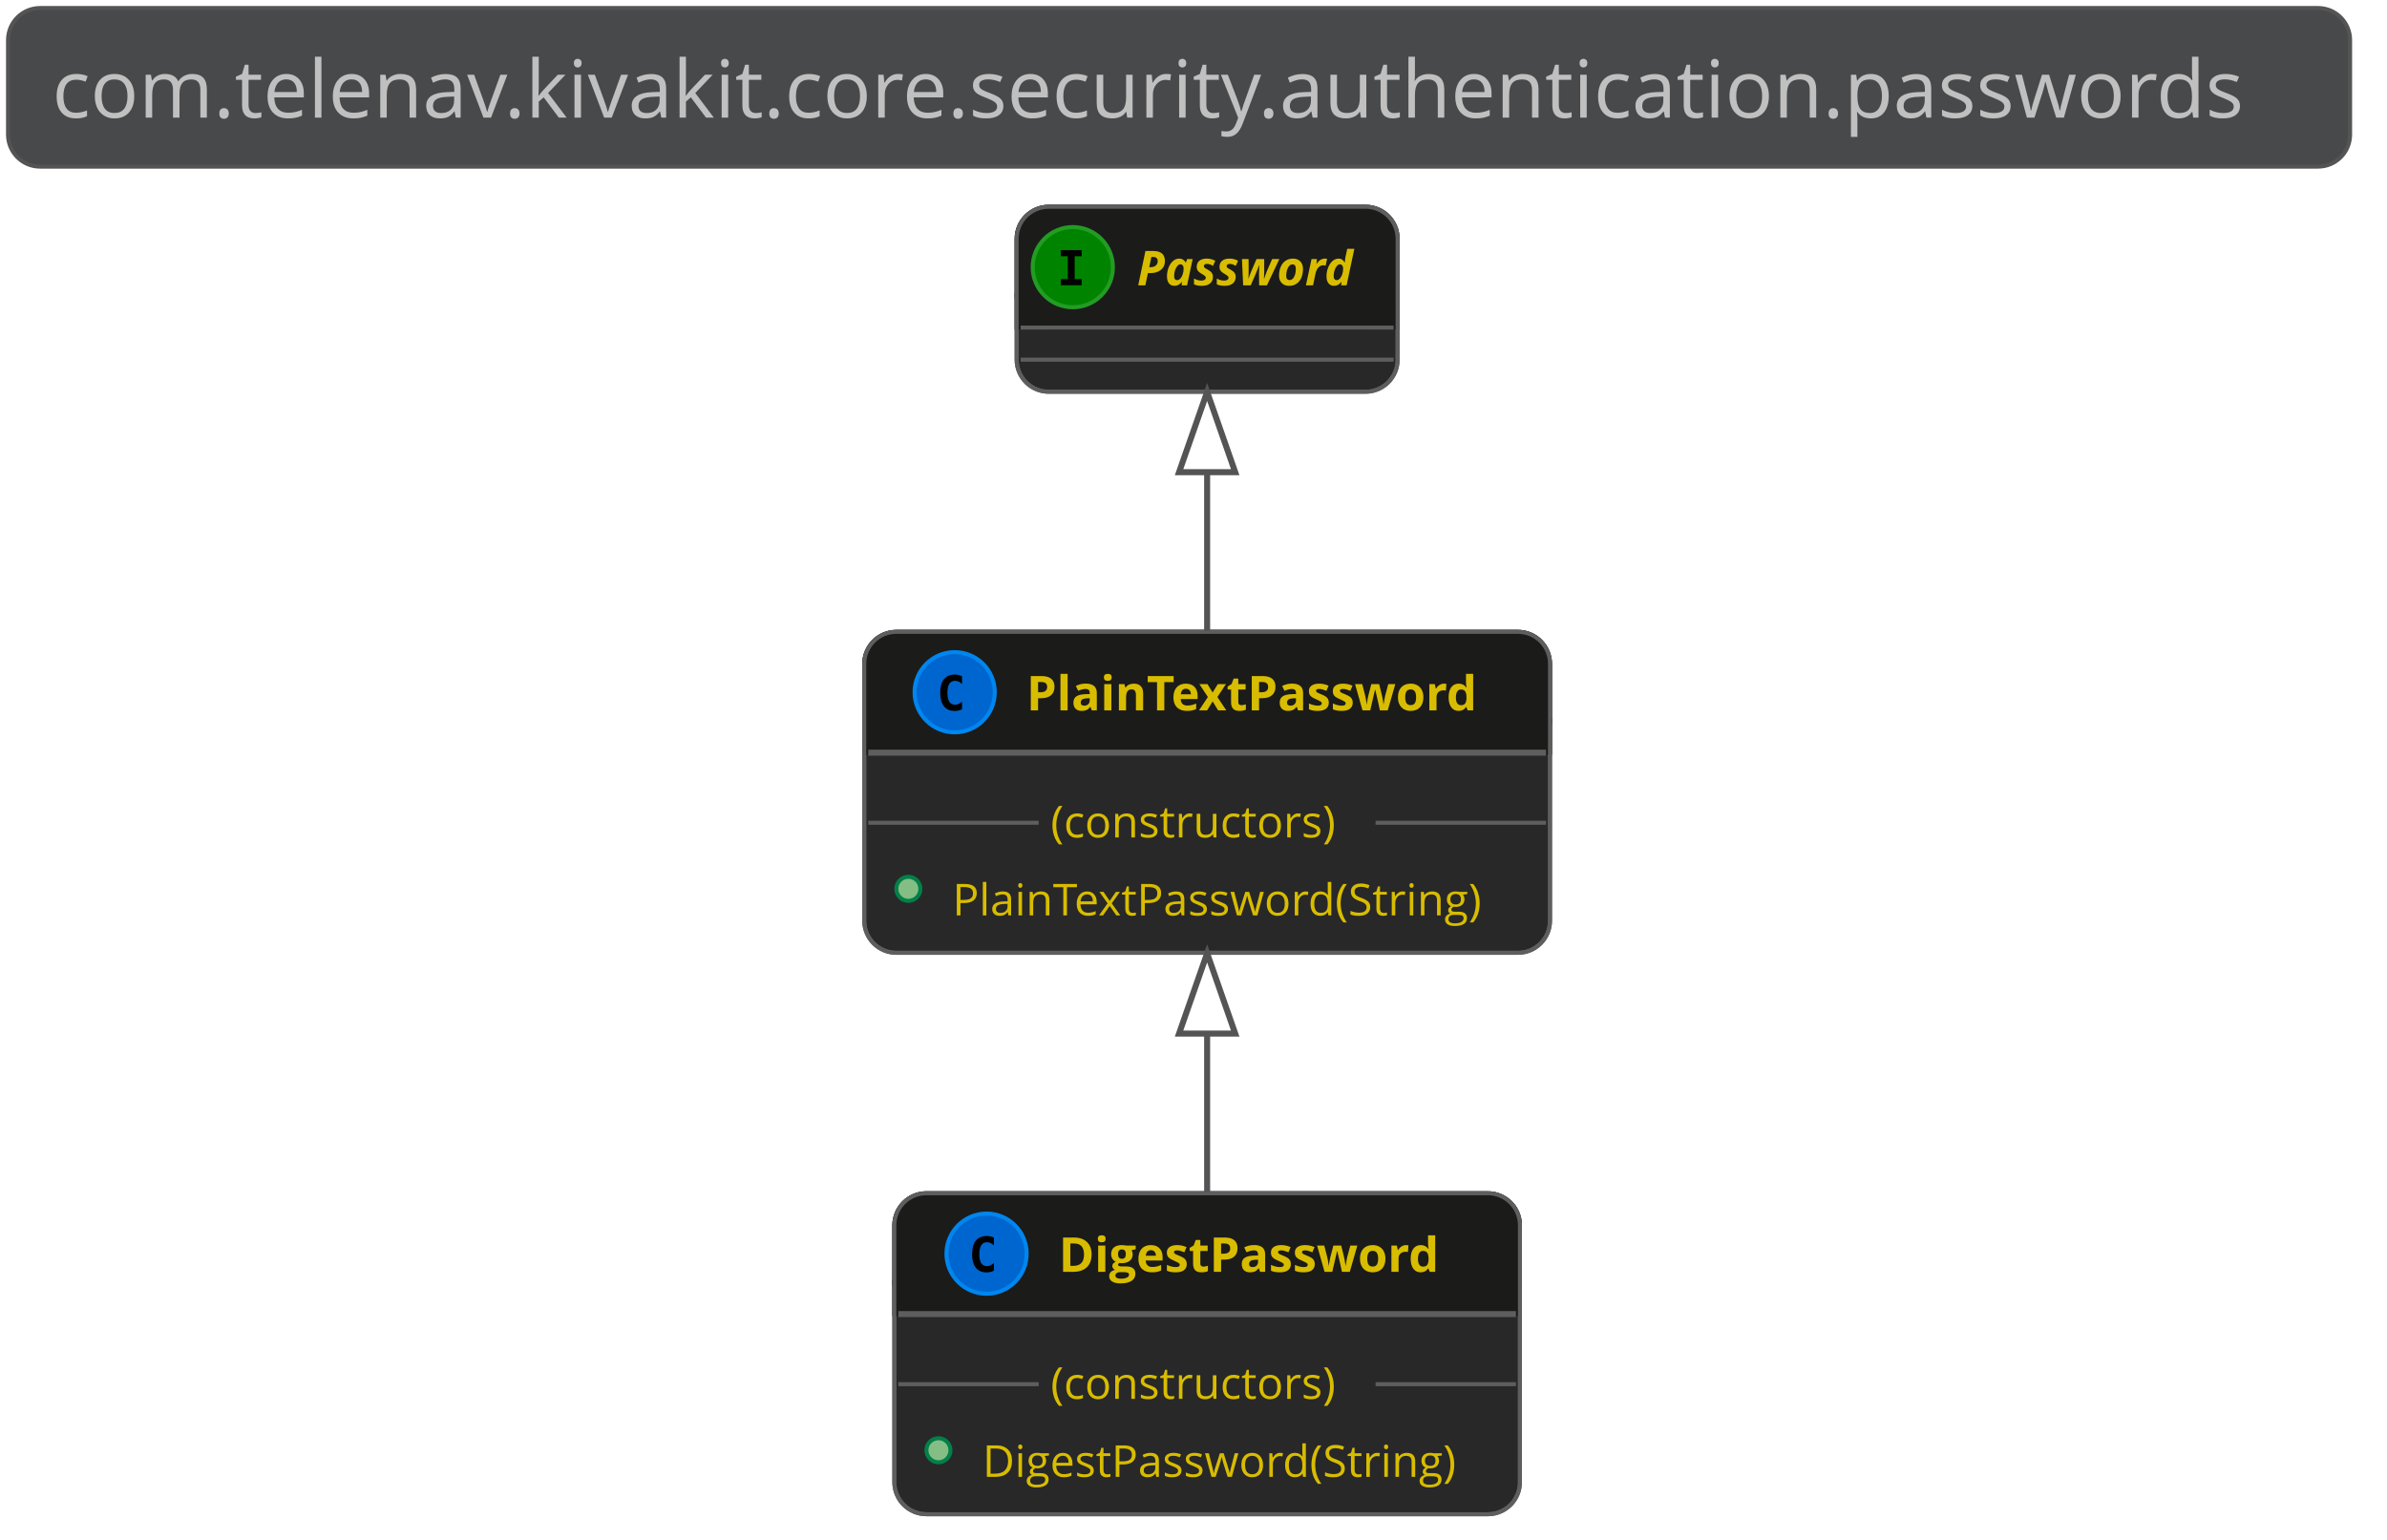
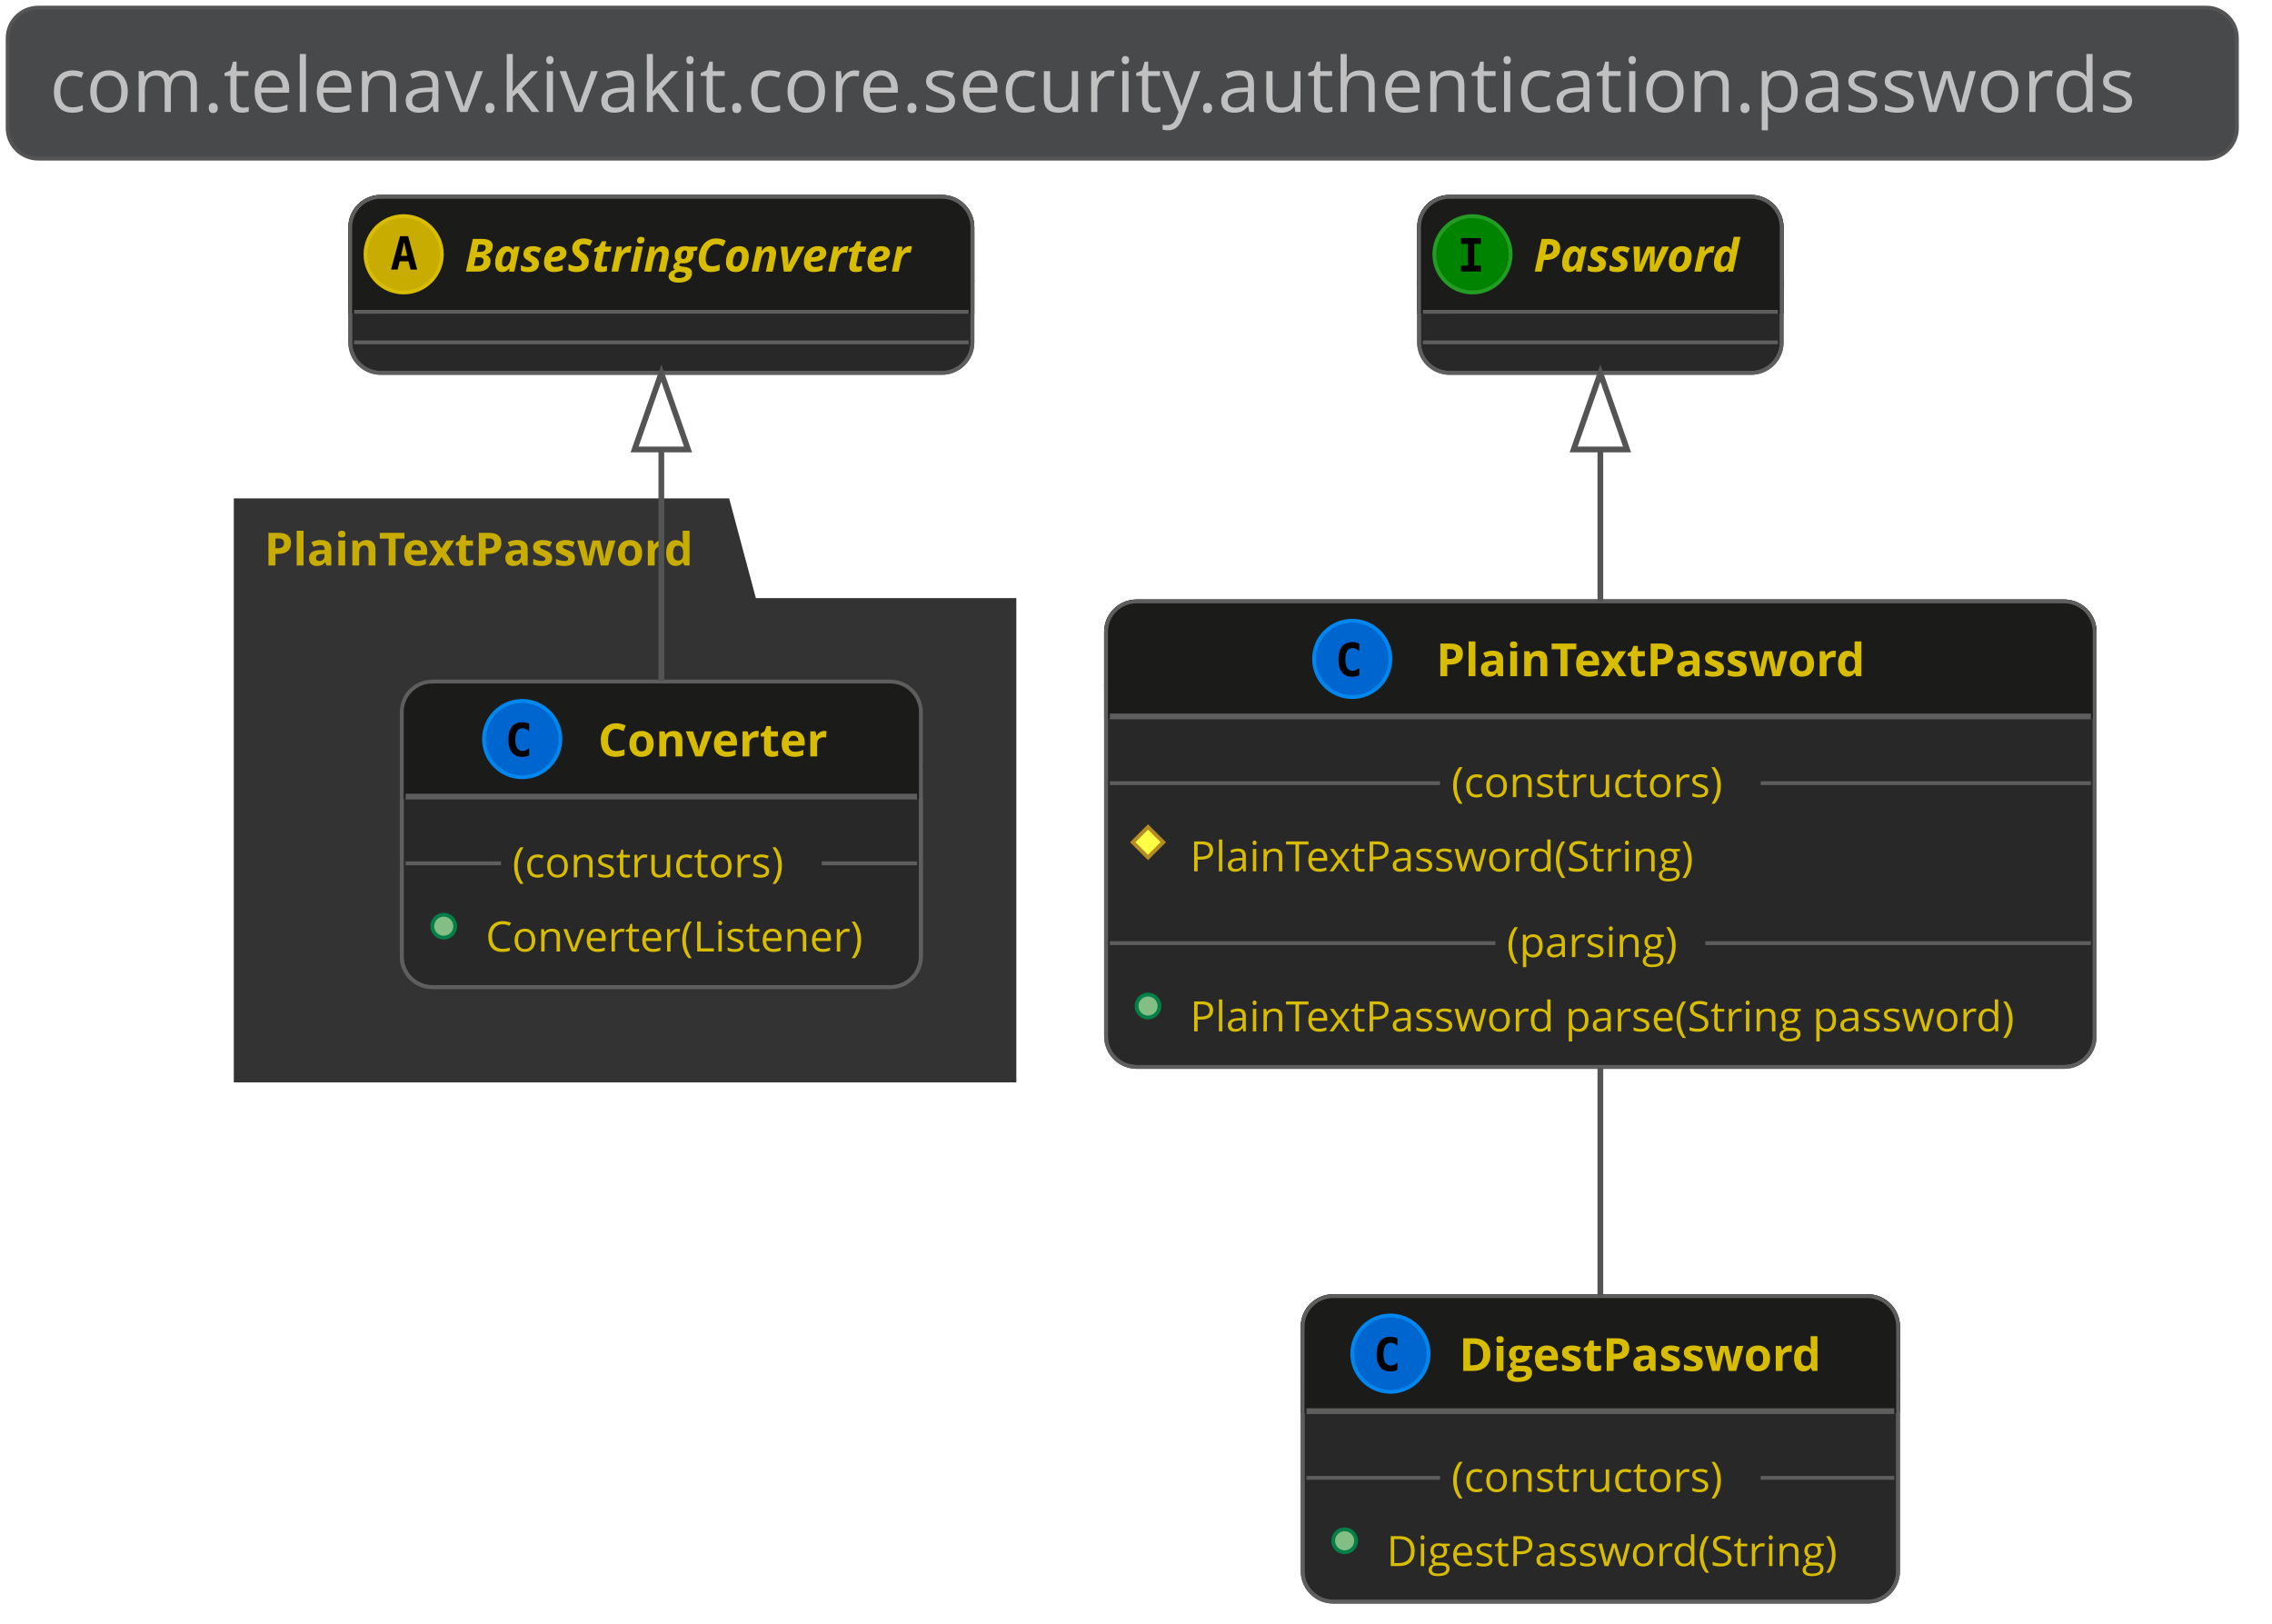
- <svg xmlns="http://www.w3.org/2000/svg" contentScriptType="application/ecmascript" contentStyleType="text/css" height="400px" preserveAspectRatio="none" style="width:620px;height:400px;background:#333333;" version="1.1" viewBox="0 0 620 400" width="620.833px" zoomAndPan="magnify">
+ <svg xmlns="http://www.w3.org/2000/svg" contentScriptType="application/ecmascript" contentStyleType="text/css" height="443.75px" preserveAspectRatio="none" style="width:620px;height:443px;background:#333333;" version="1.1" viewBox="0 0 620 443" width="620.833px" zoomAndPan="magnify">
  <defs />
  <g>
    <rect fill="#48494B" height="41.203" rx="8.333" ry="8.333" style="stroke:#545454;stroke-width:1.042;" width="608.333" x="2.083" y="2.083" />
    <text fill="#C0C0C0" font-family="Open Sans,Avenir,Nunito,Arial,Helvetica,SansSerif" font-size="20.833" lengthAdjust="spacing" textLength="585.417" x="13.542" y="30.558">com.telenav.kivakit.core.security.authentication.passwords</text>
-     <rect codeLine="6" fill="#282828" height="48.055" id="Password" rx="8.333" ry="8.333" style="stroke:#5E5E5E;stroke-width:1.042;" width="98.958" x="264.062" y="53.703" />
-     <rect fill="#1B1B1A" height="31.388" rx="8.333" ry="8.333" style="stroke:#1B1B1A;stroke-width:1.042;" width="98.958" x="264.062" y="53.703" />
-     <rect fill="#1B1B1A" height="8.333" style="stroke:#1B1B1A;stroke-width:1.042;" width="98.958" x="264.062" y="76.758" />
-     <rect codeLine="6" fill="none" height="48.055" id="Password" rx="8.333" ry="8.333" style="stroke:#5E5E5E;stroke-width:1.042;" width="98.958" x="264.062" y="53.703" />
-     <ellipse cx="278.646" cy="69.397" fill="#008400" rx="10.417" ry="10.417" style="stroke:#239C23;stroke-width:1.042;" />
-     <path d="M275.529,66.559 L275.529,64.972 L280.955,64.972 L280.955,66.559 L279.142,66.559 L279.142,72.498 L280.955,72.498 L280.955,74.085 L275.529,74.085 L275.529,72.498 L277.342,72.498 L277.342,66.559 Z " fill="#000000" />
-     <text fill="#D8BC00" font-family="Open Sans,Avenir,Nunito,Arial,Helvetica,SansSerif" font-size="12.5" font-style="italic" font-weight="bold" lengthAdjust="spacing" textLength="61.458" x="295.312" y="74.121">Password</text>
-     <line style="stroke:#5E5E5E;stroke-width:1.042;" x1="265.104" x2="361.979" y1="85.091" y2="85.091" />
-     <line style="stroke:#5E5E5E;stroke-width:1.042;" x1="265.104" x2="361.979" y1="93.424" y2="93.424" />
-     <rect codeLine="16" fill="#282828" height="83.378" id="PlainTextPassword" rx="8.333" ry="8.333" style="stroke:#5E5E5E;stroke-width:1.042;" width="178.125" x="224.479" y="164.119" />
-     <rect fill="#1B1B1A" height="31.388" rx="8.333" ry="8.333" style="stroke:#1B1B1A;stroke-width:1.042;" width="178.125" x="224.479" y="164.119" />
-     <rect fill="#1B1B1A" height="8.333" style="stroke:#1B1B1A;stroke-width:1.042;" width="178.125" x="224.479" y="187.174" />
-     <rect codeLine="16" fill="none" height="83.378" id="PlainTextPassword" rx="8.333" ry="8.333" style="stroke:#5E5E5E;stroke-width:1.042;" width="178.125" x="224.479" y="164.119" />
-     <ellipse cx="247.969" cy="179.814" fill="#0066CF" rx="10.417" ry="10.417" style="stroke:#0086EF;stroke-width:1.042;" />
-     <path d="M249.879,184.239 Q249.452,184.458 248.982,184.568 Q248.512,184.678 247.993,184.678 Q246.15,184.678 245.179,183.464 Q244.209,182.249 244.209,179.954 Q244.209,177.653 245.179,176.438 Q246.15,175.224 247.993,175.224 Q248.512,175.224 248.988,175.334 Q249.464,175.444 249.879,175.663 L249.879,177.665 Q249.415,177.238 248.979,177.04 Q248.542,176.841 248.079,176.841 Q247.09,176.841 246.586,177.625 Q246.083,178.41 246.083,179.954 Q246.083,181.492 246.586,182.276 Q247.09,183.061 248.079,183.061 Q248.542,183.061 248.979,182.862 Q249.415,182.664 249.879,182.237 Z " fill="#000000" />
-     <text fill="#D8BC00" font-family="Open Sans,Avenir,Nunito,Arial,Helvetica,SansSerif" font-size="12.5" font-weight="bold" lengthAdjust="spacing" textLength="120.833" x="266.615" y="184.538">PlainTextPassword</text>
-     <line style="stroke:#5E5E5E;stroke-width:1.562;" x1="225.521" x2="401.562" y1="195.508" y2="195.508" />
-     <ellipse cx="235.938" cy="230.878" fill="#84BE84" rx="3.125" ry="3.125" style="stroke:#038048;stroke-width:1.042;" />
-     <text fill="#D8BC00" font-family="Open Sans,Avenir,Nunito,Arial,Helvetica,SansSerif" font-size="11.458" lengthAdjust="spacing" textLength="145.833" x="247.396" y="237.789">PlainTextPassword(String)</text>
-     <line style="stroke:#5E5E5E;stroke-width:1.042;" x1="225.521" x2="269.792" y1="213.714" y2="213.714" />
-     <text fill="#D8BC00" font-family="Open Sans,Avenir,Nunito,Arial,Helvetica,SansSerif" font-size="11.458" lengthAdjust="spacing" textLength="81.25" x="272.917" y="217.523">(constructors)</text>
-     <line style="stroke:#5E5E5E;stroke-width:1.042;" x1="357.292" x2="401.562" y1="213.714" y2="213.714" />
-     <rect codeLine="9" fill="#282828" height="83.378" id="DigestPassword" rx="8.333" ry="8.333" style="stroke:#5E5E5E;stroke-width:1.042;" width="162.5" x="232.292" y="309.953" />
-     <rect fill="#1B1B1A" height="31.388" rx="8.333" ry="8.333" style="stroke:#1B1B1A;stroke-width:1.042;" width="162.5" x="232.292" y="309.953" />
-     <rect fill="#1B1B1A" height="8.333" style="stroke:#1B1B1A;stroke-width:1.042;" width="162.5" x="232.292" y="333.008" />
-     <rect codeLine="9" fill="none" height="83.378" id="DigestPassword" rx="8.333" ry="8.333" style="stroke:#5E5E5E;stroke-width:1.042;" width="162.5" x="232.292" y="309.953" />
-     <ellipse cx="256.25" cy="325.647" fill="#0066CF" rx="10.417" ry="10.417" style="stroke:#0086EF;stroke-width:1.042;" />
-     <path d="M258.16,330.072 Q257.733,330.292 257.263,330.402 Q256.793,330.512 256.274,330.512 Q254.431,330.512 253.461,329.297 Q252.49,328.082 252.49,325.787 Q252.49,323.486 253.461,322.272 Q254.431,321.057 256.274,321.057 Q256.793,321.057 257.269,321.167 Q257.745,321.277 258.16,321.497 L258.16,323.498 Q257.697,323.071 257.26,322.873 Q256.824,322.675 256.36,322.675 Q255.371,322.675 254.868,323.459 Q254.364,324.243 254.364,325.787 Q254.364,327.325 254.868,328.11 Q255.371,328.894 256.36,328.894 Q256.824,328.894 257.26,328.696 Q257.697,328.497 258.16,328.07 Z " fill="#000000" />
-     <text fill="#D8BC00" font-family="Open Sans,Avenir,Nunito,Arial,Helvetica,SansSerif" font-size="12.5" font-weight="bold" lengthAdjust="spacing" textLength="104.167" x="275" y="330.371">DigestPassword</text>
-     <line style="stroke:#5E5E5E;stroke-width:1.562;" x1="233.333" x2="393.75" y1="341.341" y2="341.341" />
-     <ellipse cx="243.75" cy="376.711" fill="#84BE84" rx="3.125" ry="3.125" style="stroke:#038048;stroke-width:1.042;" />
-     <text fill="#D8BC00" font-family="Open Sans,Avenir,Nunito,Arial,Helvetica,SansSerif" font-size="11.458" lengthAdjust="spacing" textLength="130.208" x="255.208" y="383.622">DigestPassword(String)</text>
-     <line style="stroke:#5E5E5E;stroke-width:1.042;" x1="233.333" x2="269.792" y1="359.547" y2="359.547" />
-     <text fill="#D8BC00" font-family="Open Sans,Avenir,Nunito,Arial,Helvetica,SansSerif" font-size="11.458" lengthAdjust="spacing" textLength="81.25" x="272.917" y="363.356">(constructors)</text>
-     <line style="stroke:#5E5E5E;stroke-width:1.042;" x1="357.292" x2="393.75" y1="359.547" y2="359.547" />
-     <path codeLine="8" d="M313.542,268.692 C313.542,282.546 313.542,296.911 313.542,309.671 " fill="none" id="PlainTextPassword-backto-DigestPassword" style="stroke:#545454;stroke-width:1.562;" />
-     <polygon fill="none" points="306.25,268.474,313.542,247.64,320.833,268.474,306.25,268.474" style="stroke:#545454;stroke-width:1.562;" />
-     <path codeLine="15" d="M313.542,122.682 C313.542,136.078 313.542,150.744 313.542,163.922 " fill="none" id="Password-backto-PlainTextPassword" style="stroke:#545454;stroke-width:1.562;" />
-     <polygon fill="none" points="306.25,122.651,313.542,101.817,320.833,122.651,306.25,122.651" style="stroke:#545454;stroke-width:1.562;" />
+     <polygon fill="#333333" points="64.844,137.036,198.177,137.036,205.469,164.258,276.302,164.258,276.302,294.328,64.844,294.328,64.844,137.036" style="stroke:#333333;stroke-width:2.083;" />
+     <line style="stroke:#333333;stroke-width:2.083;" x1="64.844" x2="205.469" y1="164.258" y2="164.258" />
+     <text fill="#C8AC00" font-family="Open Sans,Avenir,Nunito,Arial,Helvetica,SansSerif" font-size="12.5" font-weight="bold" lengthAdjust="spacing" textLength="120.833" x="72.135" y="154.329">PlainTextPassword</text>
+     <rect codeLine="11" fill="#282828" height="83.378" id="PlainTextPassword.Converter" rx="8.333" ry="8.333" style="stroke:#5E5E5E;stroke-width:1.042;" width="141.667" x="109.635" y="185.994" />
+     <rect fill="#1B1B1A" height="31.388" rx="8.333" ry="8.333" style="stroke:#1B1B1A;stroke-width:1.042;" width="141.667" x="109.635" y="185.994" />
+     <rect fill="#1B1B1A" height="8.333" style="stroke:#1B1B1A;stroke-width:1.042;" width="141.667" x="109.635" y="209.049" />
+     <rect codeLine="11" fill="none" height="83.378" id="PlainTextPassword.Converter" rx="8.333" ry="8.333" style="stroke:#5E5E5E;stroke-width:1.042;" width="141.667" x="109.635" y="185.994" />
+     <ellipse cx="142.5" cy="201.689" fill="#0066CF" rx="10.417" ry="10.417" style="stroke:#0086EF;stroke-width:1.042;" />
+     <path d="M144.41,206.114 Q143.983,206.333 143.513,206.443 Q143.043,206.553 142.524,206.553 Q140.681,206.553 139.711,205.339 Q138.74,204.124 138.74,201.829 Q138.74,199.528 139.711,198.313 Q140.681,197.099 142.524,197.099 Q143.043,197.099 143.519,197.209 Q143.995,197.319 144.41,197.538 L144.41,199.54 Q143.946,199.113 143.51,198.915 Q143.074,198.716 142.61,198.716 Q141.621,198.716 141.118,199.5 Q140.614,200.285 140.614,201.829 Q140.614,203.367 141.118,204.151 Q141.621,204.936 142.61,204.936 Q143.074,204.936 143.51,204.737 Q143.946,204.539 144.41,204.112 Z " fill="#000000" />
+     <text fill="#D8BC00" font-family="Open Sans,Avenir,Nunito,Arial,Helvetica,SansSerif" font-size="12.5" font-weight="bold" lengthAdjust="spacing" textLength="63.542" x="163.229" y="206.413">Converter</text>
+     <line style="stroke:#5E5E5E;stroke-width:1.562;" x1="110.677" x2="250.26" y1="217.383" y2="217.383" />
+     <ellipse cx="121.094" cy="252.753" fill="#84BE84" rx="3.125" ry="3.125" style="stroke:#038048;stroke-width:1.042;" />
+     <text fill="#D8BC00" font-family="Open Sans,Avenir,Nunito,Arial,Helvetica,SansSerif" font-size="11.458" lengthAdjust="spacing" textLength="109.375" x="132.552" y="259.664">Converter(Listener)</text>
+     <line style="stroke:#5E5E5E;stroke-width:1.042;" x1="110.677" x2="136.719" y1="235.589" y2="235.589" />
+     <text fill="#D8BC00" font-family="Open Sans,Avenir,Nunito,Arial,Helvetica,SansSerif" font-size="11.458" lengthAdjust="spacing" textLength="81.25" x="139.844" y="239.398">(constructors)</text>
+     <line style="stroke:#5E5E5E;stroke-width:1.042;" x1="224.219" x2="250.26" y1="235.589" y2="235.589" />
+     <rect codeLine="6" fill="#282828" height="48.055" id="BaseStringConverter" rx="8.333" ry="8.333" style="stroke:#5E5E5E;stroke-width:1.042;" width="169.792" x="95.573" y="53.703" />
+     <rect fill="#1B1B1A" height="31.388" rx="8.333" ry="8.333" style="stroke:#1B1B1A;stroke-width:1.042;" width="169.792" x="95.573" y="53.703" />
+     <rect fill="#1B1B1A" height="8.333" style="stroke:#1B1B1A;stroke-width:1.042;" width="169.792" x="95.573" y="76.758" />
+     <rect codeLine="6" fill="none" height="48.055" id="BaseStringConverter" rx="8.333" ry="8.333" style="stroke:#5E5E5E;stroke-width:1.042;" width="169.792" x="95.573" y="53.703" />
+     <ellipse cx="110.156" cy="69.397" fill="#C8AC00" rx="10.417" ry="10.417" style="stroke:#D8BC00;stroke-width:1.042;" />
+     <path d="M110.27,66.099 L109.422,69.828 L111.125,69.828 Z M109.171,64.451 L111.375,64.451 L113.835,73.564 L112.034,73.564 L111.473,71.311 L109.062,71.311 L108.512,73.564 L106.712,73.564 Z " fill="#000000" />
+     <text fill="#D8BC00" font-family="Open Sans,Avenir,Nunito,Arial,Helvetica,SansSerif" font-size="12.5" font-style="italic" font-weight="bold" lengthAdjust="spacing" textLength="132.292" x="126.823" y="74.121">BaseStringConverter</text>
+     <line style="stroke:#5E5E5E;stroke-width:1.042;" x1="96.615" x2="264.323" y1="85.091" y2="85.091" />
+     <line style="stroke:#5E5E5E;stroke-width:1.042;" x1="96.615" x2="264.323" y1="93.424" y2="93.424" />
+     <rect codeLine="8" fill="#282828" height="48.055" id="Password" rx="8.333" ry="8.333" style="stroke:#5E5E5E;stroke-width:1.042;" width="98.958" x="387.24" y="53.703" />
+     <rect fill="#1B1B1A" height="31.388" rx="8.333" ry="8.333" style="stroke:#1B1B1A;stroke-width:1.042;" width="98.958" x="387.24" y="53.703" />
+     <rect fill="#1B1B1A" height="8.333" style="stroke:#1B1B1A;stroke-width:1.042;" width="98.958" x="387.24" y="76.758" />
+     <rect codeLine="8" fill="none" height="48.055" id="Password" rx="8.333" ry="8.333" style="stroke:#5E5E5E;stroke-width:1.042;" width="98.958" x="387.24" y="53.703" />
+     <ellipse cx="401.823" cy="69.397" fill="#008400" rx="10.417" ry="10.417" style="stroke:#239C23;stroke-width:1.042;" />
+     <path d="M398.706,66.559 L398.706,64.972 L404.132,64.972 L404.132,66.559 L402.319,66.559 L402.319,72.498 L404.132,72.498 L404.132,74.085 L398.706,74.085 L398.706,72.498 L400.519,72.498 L400.519,66.559 Z " fill="#000000" />
+     <text fill="#D8BC00" font-family="Open Sans,Avenir,Nunito,Arial,Helvetica,SansSerif" font-size="12.5" font-style="italic" font-weight="bold" lengthAdjust="spacing" textLength="61.458" x="418.49" y="74.121">Password</text>
+     <line style="stroke:#5E5E5E;stroke-width:1.042;" x1="388.281" x2="485.156" y1="85.091" y2="85.091" />
+     <line style="stroke:#5E5E5E;stroke-width:1.042;" x1="388.281" x2="485.156" y1="93.424" y2="93.424" />
+     <rect codeLine="18" fill="#282828" height="83.378" id="DigestPassword" rx="8.333" ry="8.333" style="stroke:#5E5E5E;stroke-width:1.042;" width="162.5" x="355.469" y="353.703" />
+     <rect fill="#1B1B1A" height="31.388" rx="8.333" ry="8.333" style="stroke:#1B1B1A;stroke-width:1.042;" width="162.5" x="355.469" y="353.703" />
+     <rect fill="#1B1B1A" height="8.333" style="stroke:#1B1B1A;stroke-width:1.042;" width="162.5" x="355.469" y="376.758" />
+     <rect codeLine="18" fill="none" height="83.378" id="DigestPassword" rx="8.333" ry="8.333" style="stroke:#5E5E5E;stroke-width:1.042;" width="162.5" x="355.469" y="353.703" />
+     <ellipse cx="379.427" cy="369.397" fill="#0066CF" rx="10.417" ry="10.417" style="stroke:#0086EF;stroke-width:1.042;" />
+     <path d="M381.337,373.822 Q380.91,374.042 380.44,374.152 Q379.97,374.262 379.452,374.262 Q377.608,374.262 376.638,373.047 Q375.667,371.832 375.667,369.537 Q375.667,367.236 376.638,366.022 Q377.608,364.807 379.452,364.807 Q379.97,364.807 380.446,364.917 Q380.922,365.027 381.337,365.247 L381.337,367.248 Q380.874,366.821 380.437,366.623 Q380.001,366.425 379.537,366.425 Q378.548,366.425 378.045,367.209 Q377.541,367.993 377.541,369.537 Q377.541,371.075 378.045,371.86 Q378.548,372.644 379.537,372.644 Q380.001,372.644 380.437,372.446 Q380.874,372.247 381.337,371.82 Z " fill="#000000" />
+     <text fill="#D8BC00" font-family="Open Sans,Avenir,Nunito,Arial,Helvetica,SansSerif" font-size="12.5" font-weight="bold" lengthAdjust="spacing" textLength="104.167" x="398.177" y="374.121">DigestPassword</text>
+     <line style="stroke:#5E5E5E;stroke-width:1.562;" x1="356.51" x2="516.927" y1="385.091" y2="385.091" />
+     <ellipse cx="366.927" cy="420.461" fill="#84BE84" rx="3.125" ry="3.125" style="stroke:#038048;stroke-width:1.042;" />
+     <text fill="#D8BC00" font-family="Open Sans,Avenir,Nunito,Arial,Helvetica,SansSerif" font-size="11.458" lengthAdjust="spacing" textLength="130.208" x="378.385" y="427.372">DigestPassword(String)</text>
+     <line style="stroke:#5E5E5E;stroke-width:1.042;" x1="356.51" x2="392.969" y1="403.297" y2="403.297" />
+     <text fill="#D8BC00" font-family="Open Sans,Avenir,Nunito,Arial,Helvetica,SansSerif" font-size="11.458" lengthAdjust="spacing" textLength="81.25" x="396.094" y="407.106">(constructors)</text>
+     <line style="stroke:#5E5E5E;stroke-width:1.042;" x1="480.469" x2="516.927" y1="403.297" y2="403.297" />
+     <rect codeLine="25" fill="#282828" height="127.034" id="PlainTextPassword" rx="8.333" ry="8.333" style="stroke:#5E5E5E;stroke-width:1.042;" width="269.792" x="301.823" y="164.119" />
+     <rect fill="#1B1B1A" height="31.388" rx="8.333" ry="8.333" style="stroke:#1B1B1A;stroke-width:1.042;" width="269.792" x="301.823" y="164.119" />
+     <rect fill="#1B1B1A" height="8.333" style="stroke:#1B1B1A;stroke-width:1.042;" width="269.792" x="301.823" y="187.174" />
+     <rect codeLine="25" fill="none" height="127.034" id="PlainTextPassword" rx="8.333" ry="8.333" style="stroke:#5E5E5E;stroke-width:1.042;" width="269.792" x="301.823" y="164.119" />
+     <ellipse cx="369.01" cy="179.814" fill="#0066CF" rx="10.417" ry="10.417" style="stroke:#0086EF;stroke-width:1.042;" />
+     <path d="M370.921,184.239 Q370.494,184.458 370.024,184.568 Q369.554,184.678 369.035,184.678 Q367.192,184.678 366.221,183.464 Q365.251,182.249 365.251,179.954 Q365.251,177.653 366.221,176.438 Q367.192,175.224 369.035,175.224 Q369.554,175.224 370.03,175.334 Q370.506,175.444 370.921,175.663 L370.921,177.665 Q370.457,177.238 370.021,177.04 Q369.584,176.841 369.12,176.841 Q368.132,176.841 367.628,177.625 Q367.124,178.41 367.124,179.954 Q367.124,181.492 367.628,182.276 Q368.132,183.061 369.12,183.061 Q369.584,183.061 370.021,182.862 Q370.457,182.664 370.921,182.237 Z " fill="#000000" />
+     <text fill="#D8BC00" font-family="Open Sans,Avenir,Nunito,Arial,Helvetica,SansSerif" font-size="12.5" font-weight="bold" lengthAdjust="spacing" textLength="120.833" x="391.927" y="184.538">PlainTextPassword</text>
+     <line style="stroke:#5E5E5E;stroke-width:1.562;" x1="302.865" x2="570.573" y1="195.508" y2="195.508" />
+     <polygon fill="#FFFF44" points="313.281,225.669,317.448,229.836,313.281,234.003,309.115,229.836" style="stroke:#B38D22;stroke-width:1.042;" />
+     <text fill="#D8BC00" font-family="Open Sans,Avenir,Nunito,Arial,Helvetica,SansSerif" font-size="11.458" lengthAdjust="spacing" textLength="145.833" x="324.74" y="237.789">PlainTextPassword(String)</text>
+     <line style="stroke:#5E5E5E;stroke-width:1.042;" x1="302.865" x2="392.969" y1="213.714" y2="213.714" />
+     <text fill="#D8BC00" font-family="Open Sans,Avenir,Nunito,Arial,Helvetica,SansSerif" font-size="11.458" lengthAdjust="spacing" textLength="81.25" x="396.094" y="217.523">(constructors)</text>
+     <line style="stroke:#5E5E5E;stroke-width:1.042;" x1="480.469" x2="570.573" y1="213.714" y2="213.714" />
+     <ellipse cx="313.281" cy="274.534" fill="#84BE84" rx="3.125" ry="3.125" style="stroke:#038048;stroke-width:1.042;" />
+     <text fill="#D8BC00" font-family="Open Sans,Avenir,Nunito,Arial,Helvetica,SansSerif" font-size="11.458" lengthAdjust="spacing" textLength="237.5" x="324.74" y="281.445">PlainTextPassword parse(String password)</text>
+     <line style="stroke:#5E5E5E;stroke-width:1.042;" x1="302.865" x2="408.073" y1="257.37" y2="257.37" />
+     <text fill="#D8BC00" font-family="Open Sans,Avenir,Nunito,Arial,Helvetica,SansSerif" font-size="11.458" lengthAdjust="spacing" textLength="51.042" x="411.198" y="261.18">(parsing)</text>
+     <line style="stroke:#5E5E5E;stroke-width:1.042;" x1="465.365" x2="570.573" y1="257.37" y2="257.37" />
+     <path codeLine="10" d="M180.469,122.849 C180.469,142.807 180.469,166.255 180.469,185.807 " fill="none" id="BaseStringConverter-backto-PlainTextPassword.Converter" style="stroke:#545454;stroke-width:1.562;" />
+     <polygon fill="none" points="173.177,122.651,180.469,101.817,187.76,122.651,173.177,122.651" style="stroke:#545454;stroke-width:1.562;" />
+     <path codeLine="17" d="M436.719,291.317 C436.719,312.203 436.719,334.911 436.719,353.682 " fill="none" id="PlainTextPassword-backto-DigestPassword" style="stroke:#545454;stroke-width:1.562;" />
+     <polygon fill="none" points="" style="stroke:#545454;stroke-width:1.562;" />
+     <path codeLine="24" d="M436.719,123.057 C436.719,135.963 436.719,150.307 436.719,164.109 " fill="none" id="Password-backto-PlainTextPassword" style="stroke:#545454;stroke-width:1.562;" />
+     <polygon fill="none" points="429.427,122.651,436.719,101.817,444.01,122.651,429.427,122.651" style="stroke:#545454;stroke-width:1.562;" />
  </g>
</svg>
